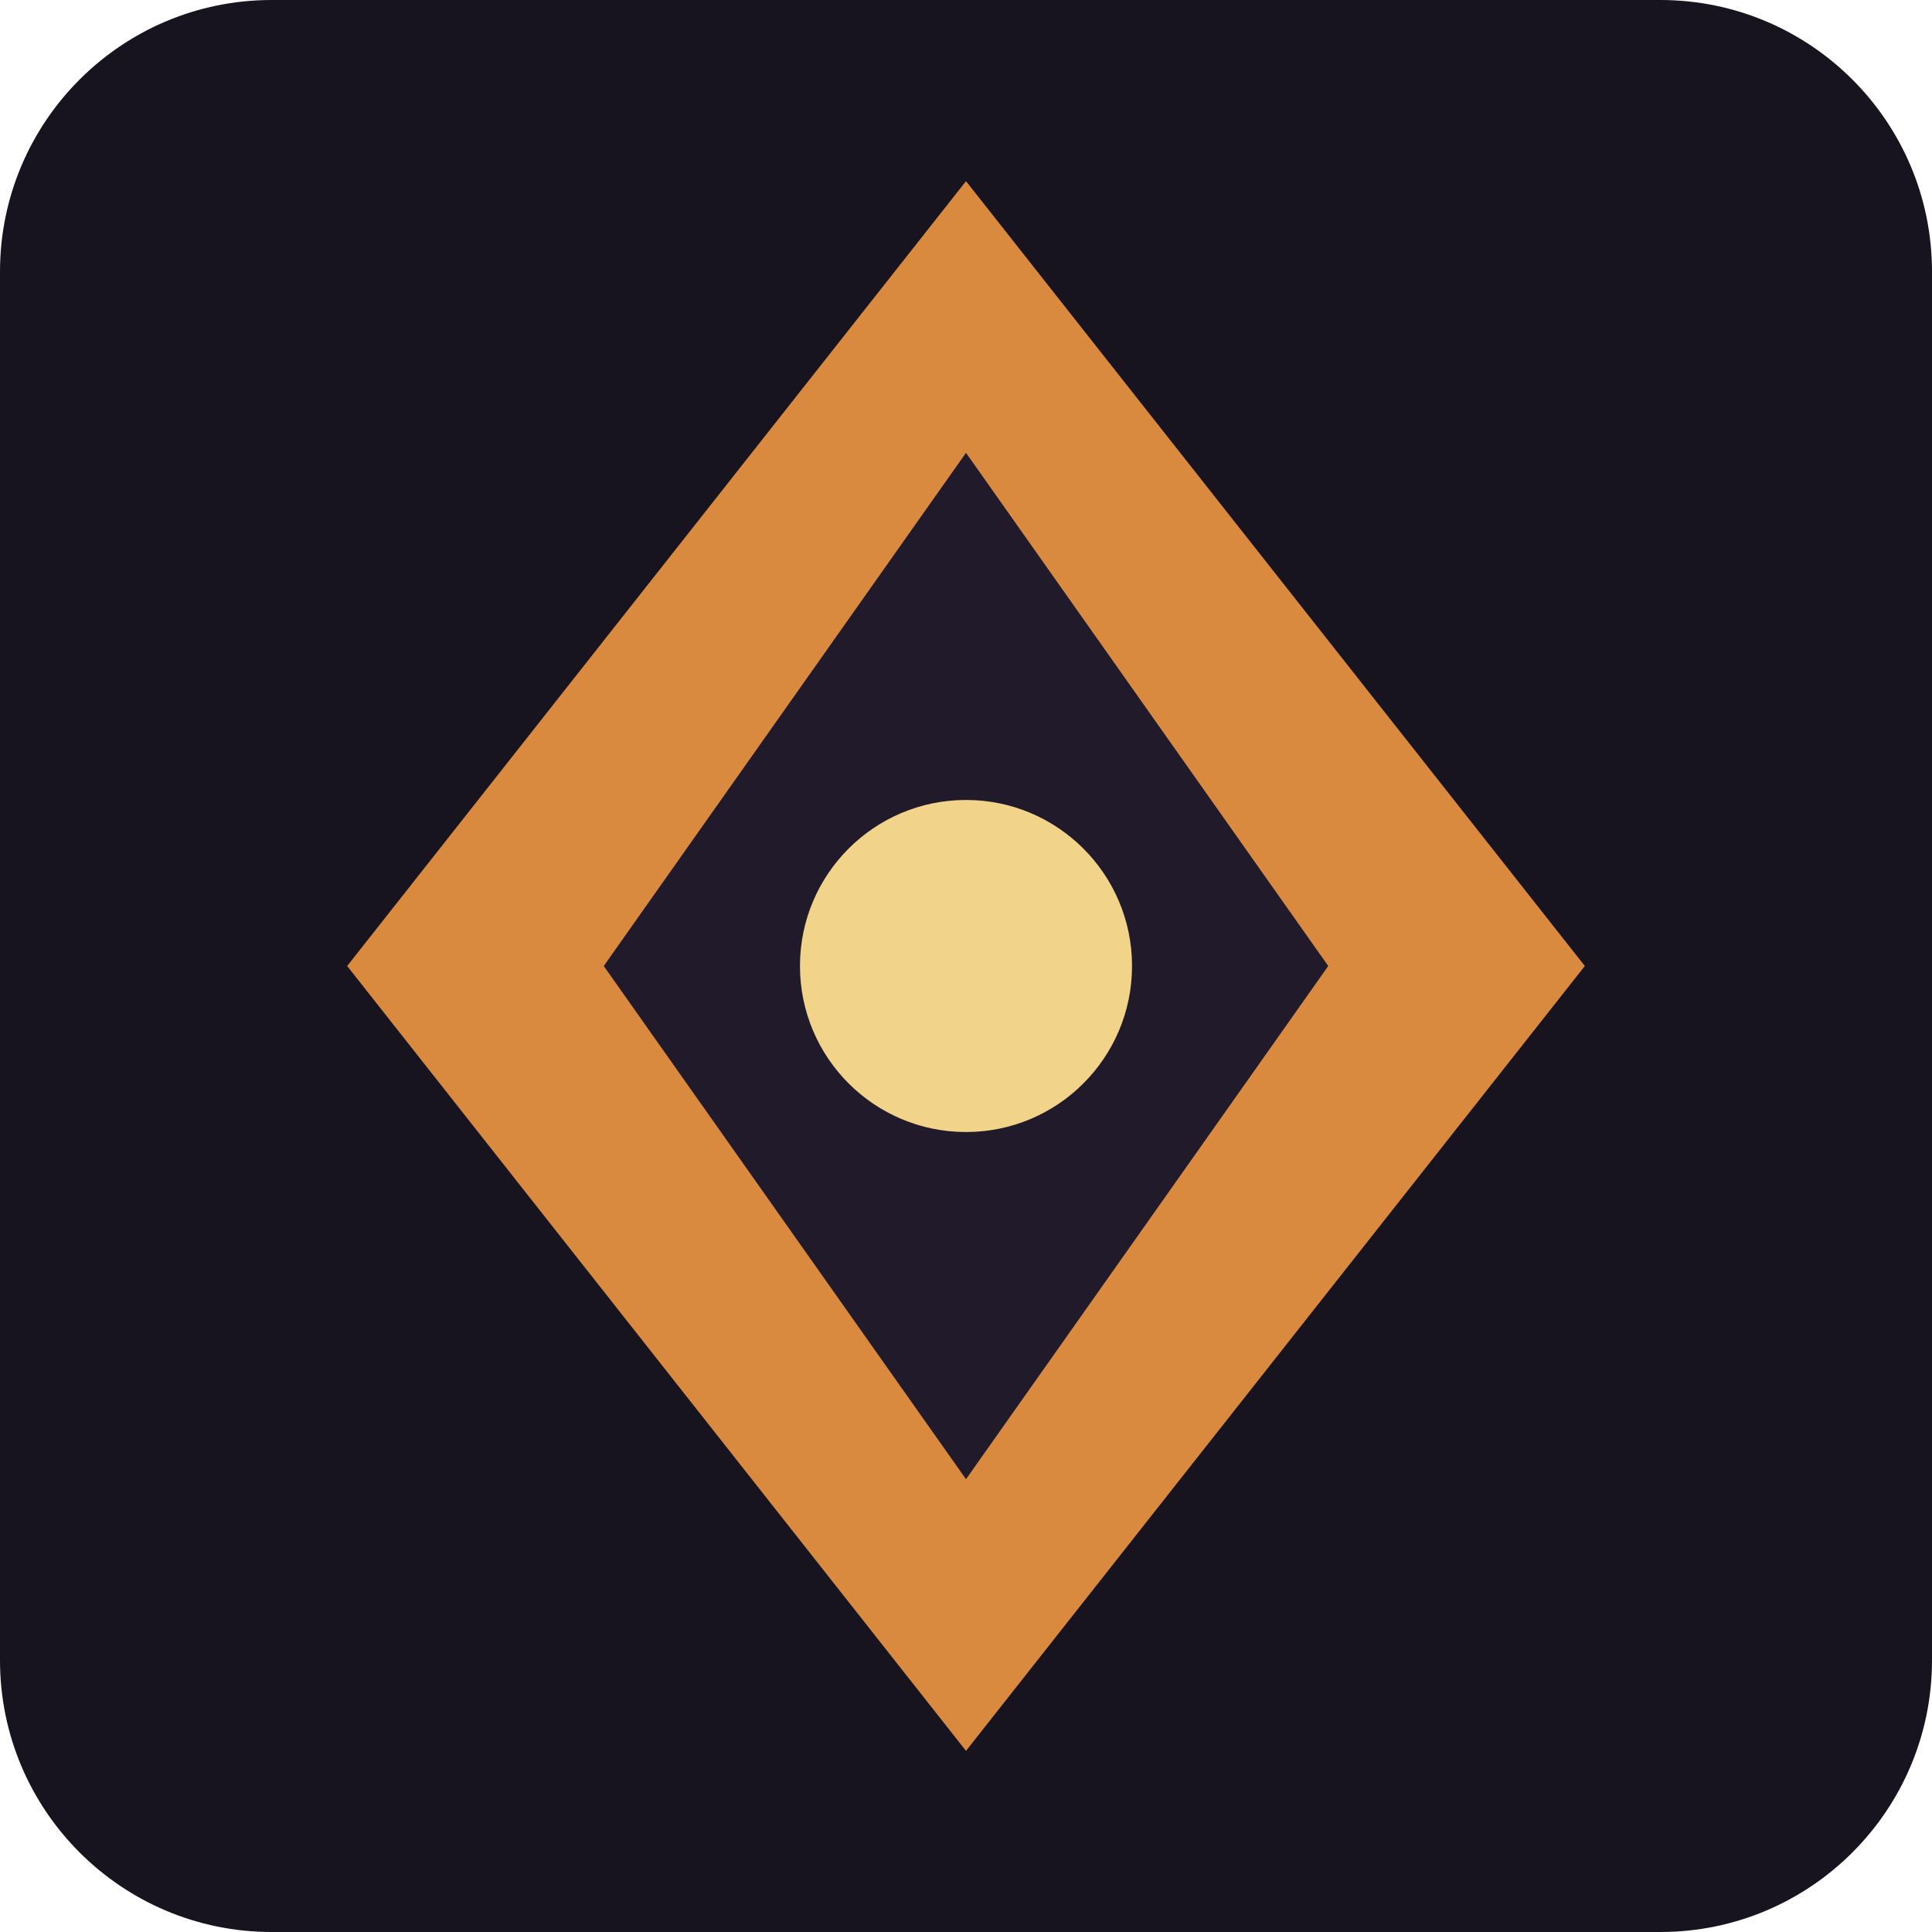
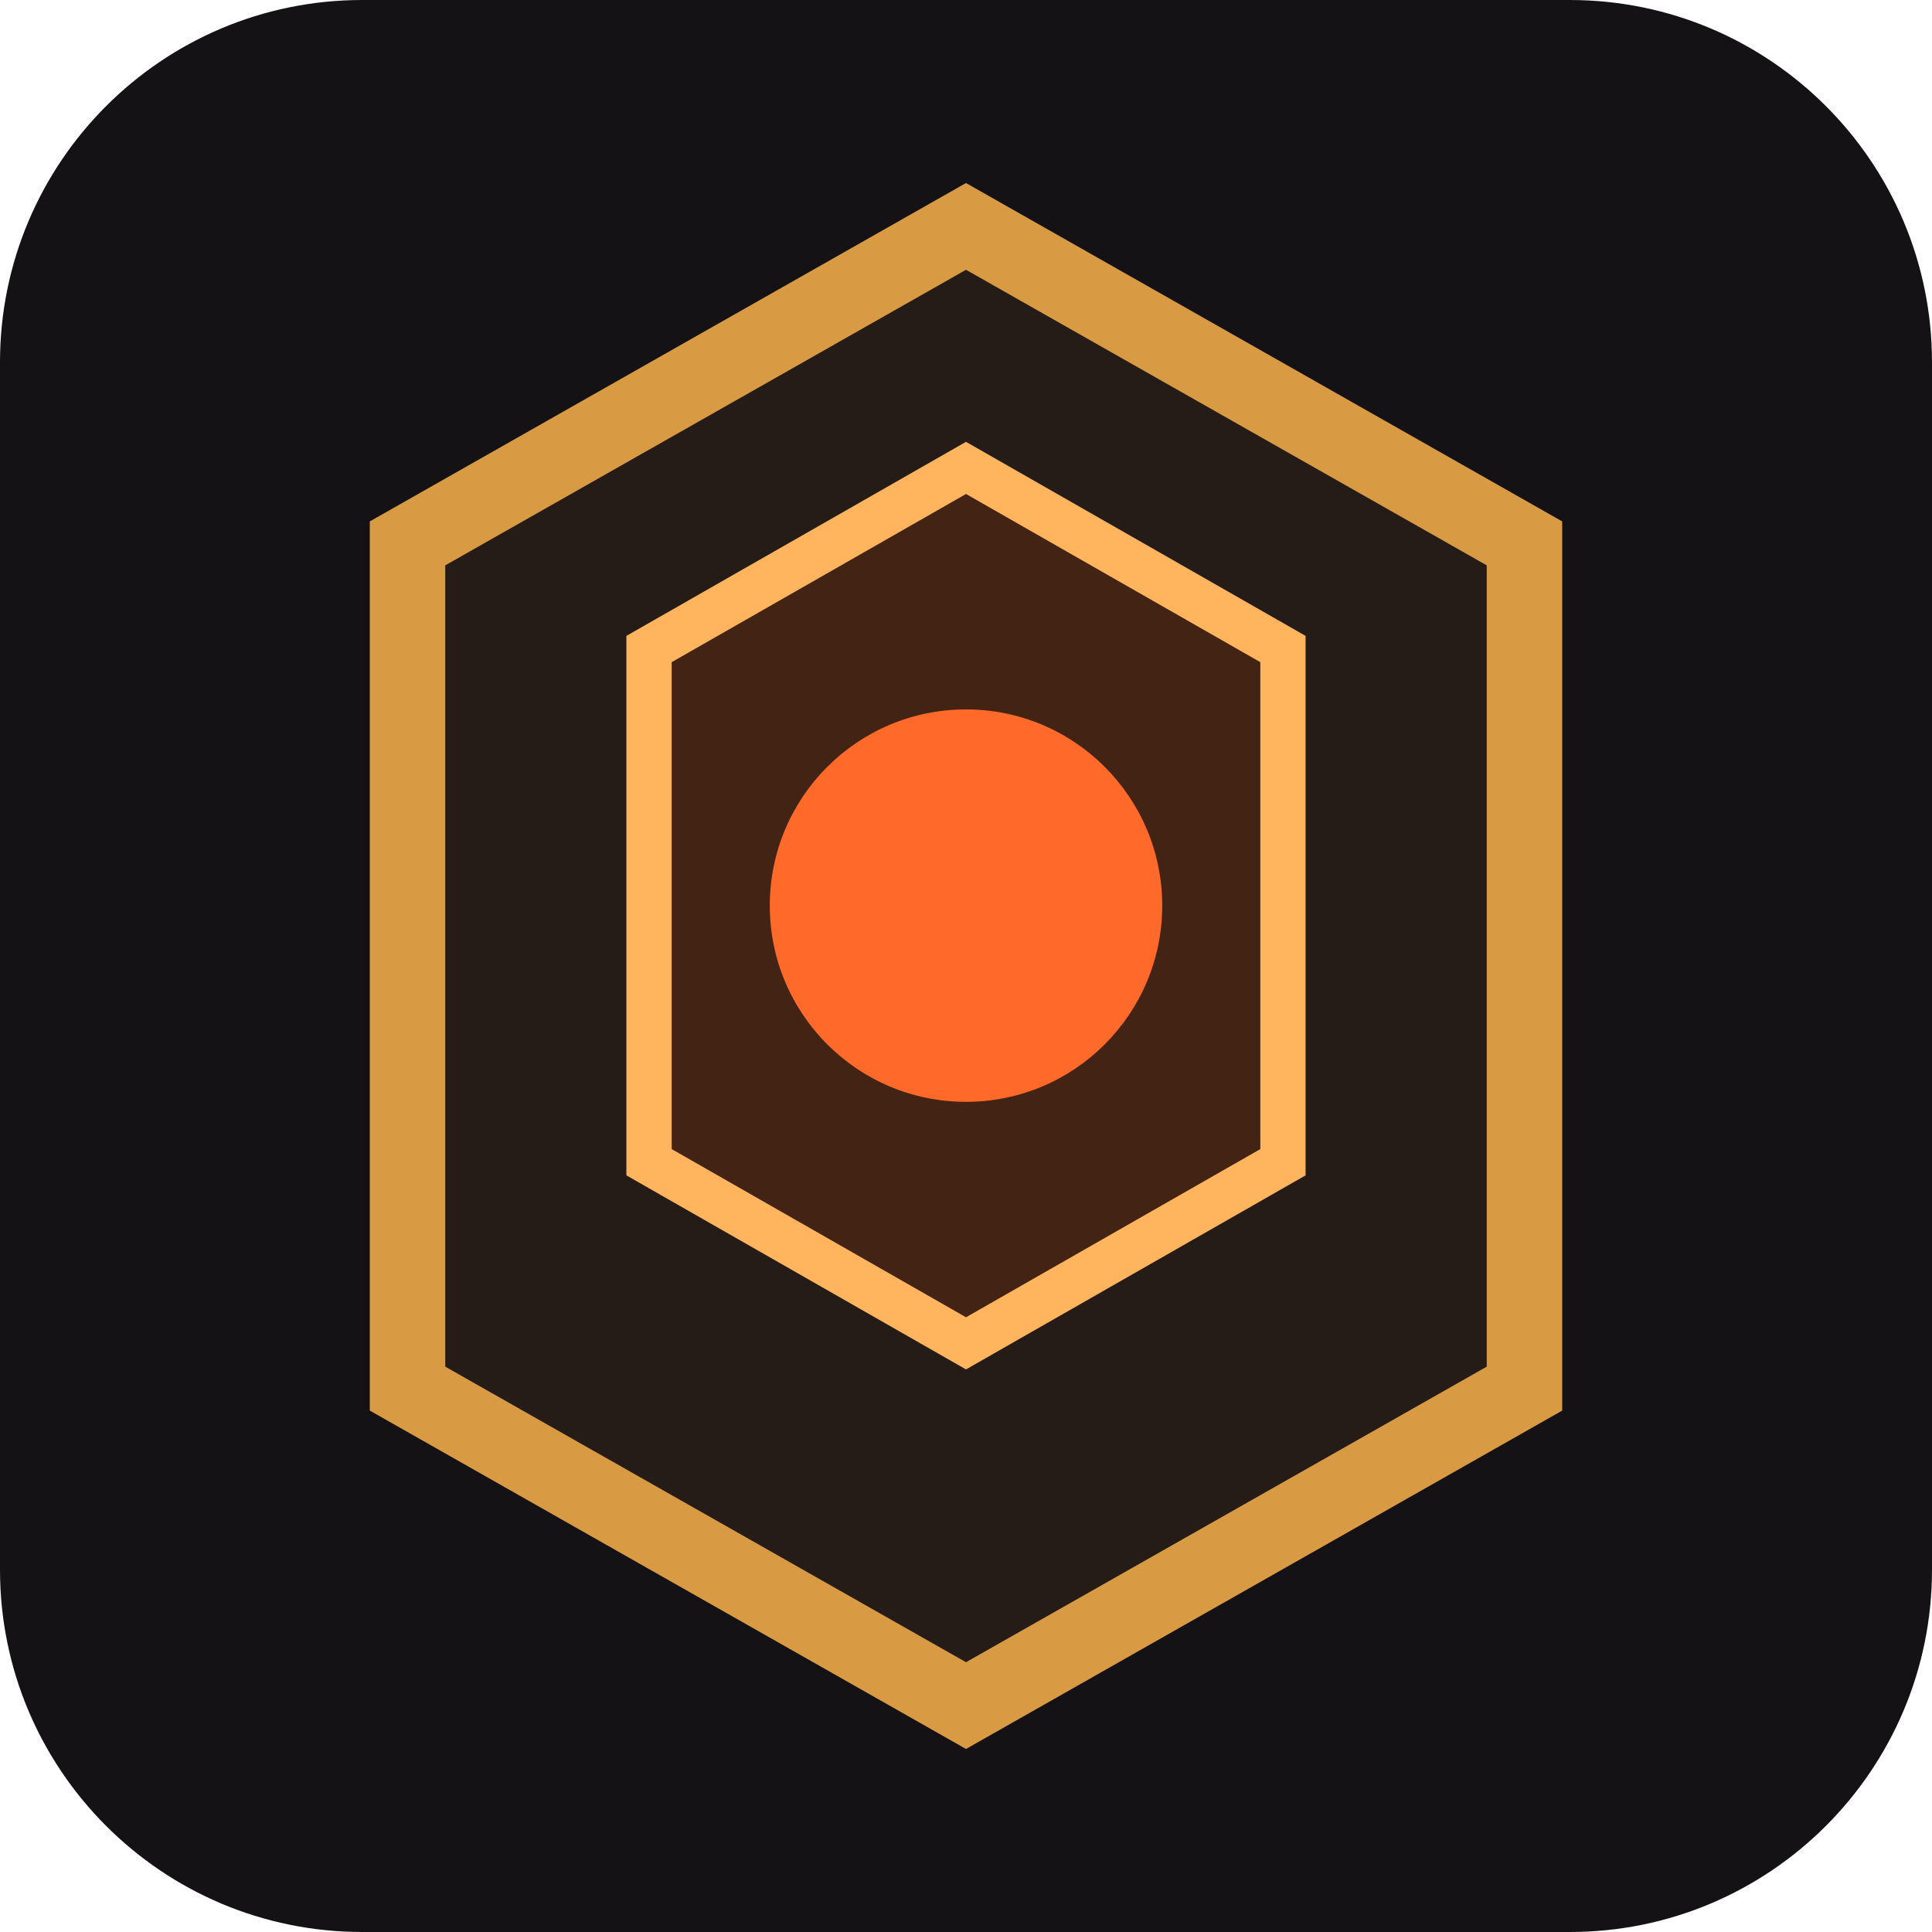
- <svg xmlns="http://www.w3.org/2000/svg" height="128" width="128">
-   <rect width="128" height="128" rx="18" fill="#17131f" />
-   <path d="M64 12 L105 64 L64 116 L23 64 Z" fill="#d98a3f" />
-   <path d="M64 30 L88 64 L64 98 L40 64 Z" fill="#211a2b" />
-   <circle cx="64" cy="64" r="11" fill="#f1d38a" />
+ <svg xmlns="http://www.w3.org/2000/svg" width="128" height="128" viewBox="0 0 128 128">
+   <rect width="128" height="128" rx="24" fill="#151216" />
+   <path d="M64 15l37 21v56l-37 21-37-21V36z" fill="#251b17" stroke="#d99a44" stroke-width="5" />
+   <path d="M64 31l21 12v34L64 89 43 77V43z" fill="#432313" stroke="#ffb45d" stroke-width="3" />
+   <circle cx="64" cy="60" r="13" fill="#ff6a2a" />
</svg>
